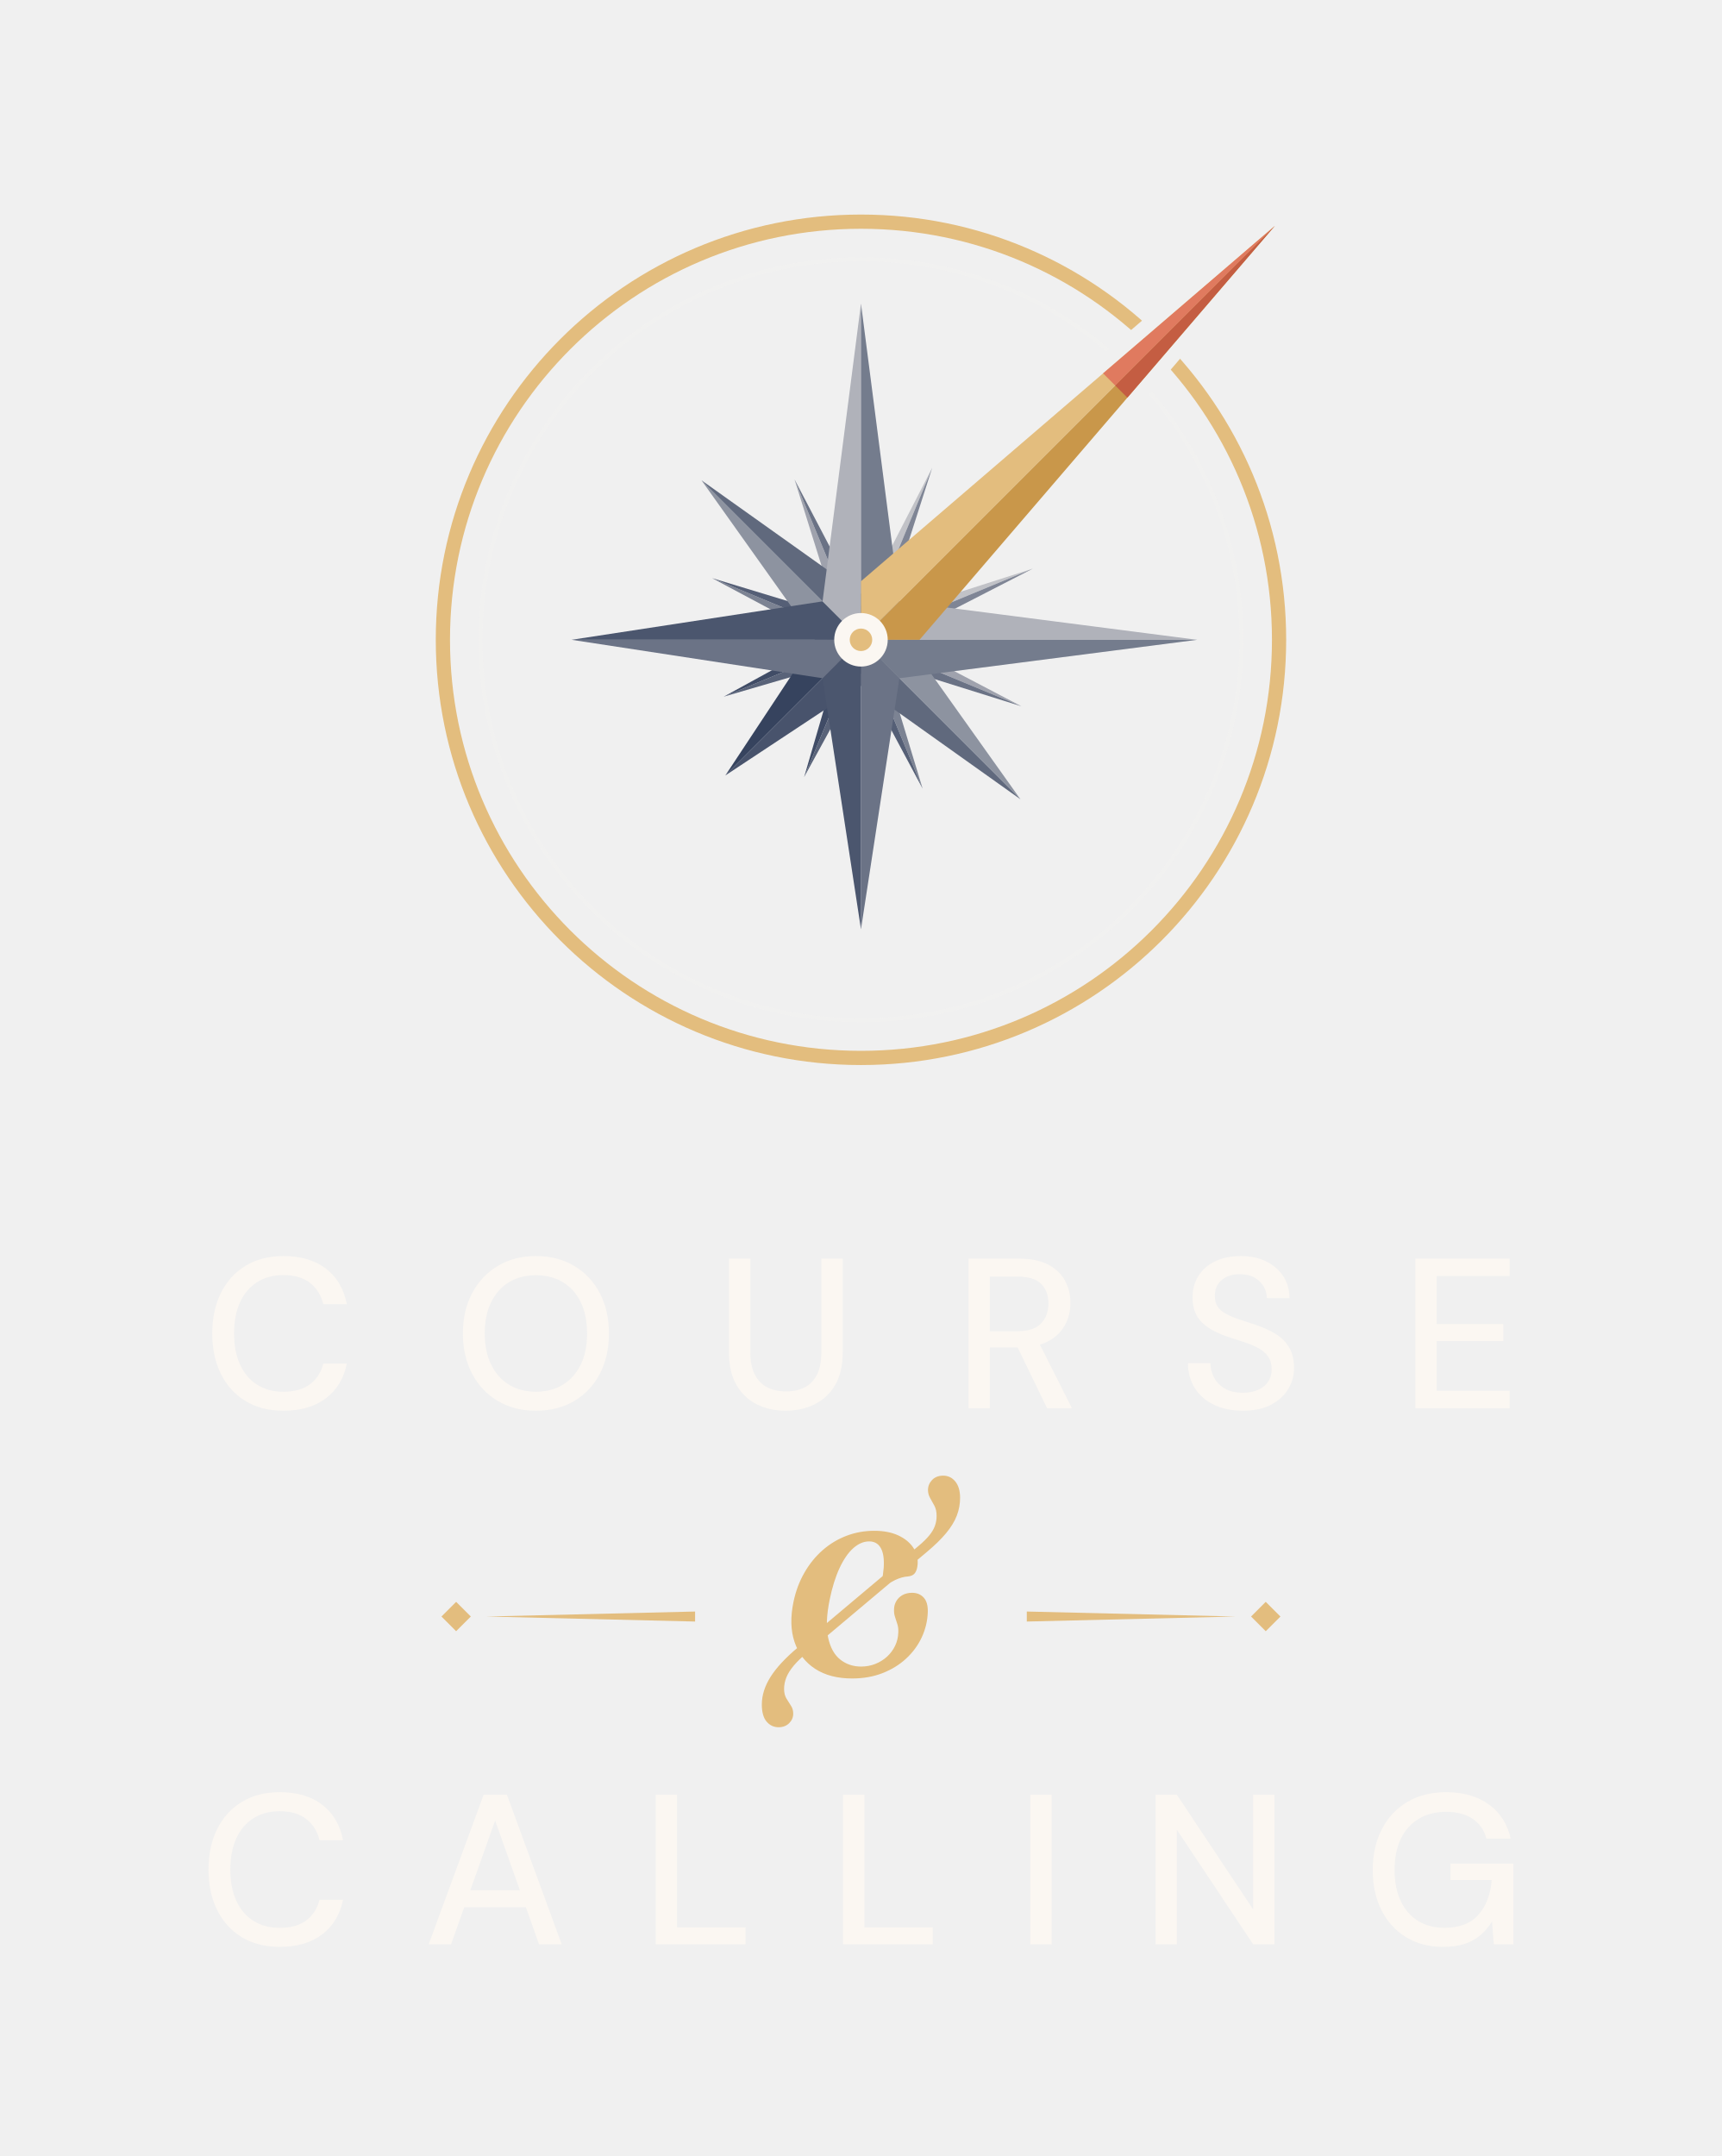
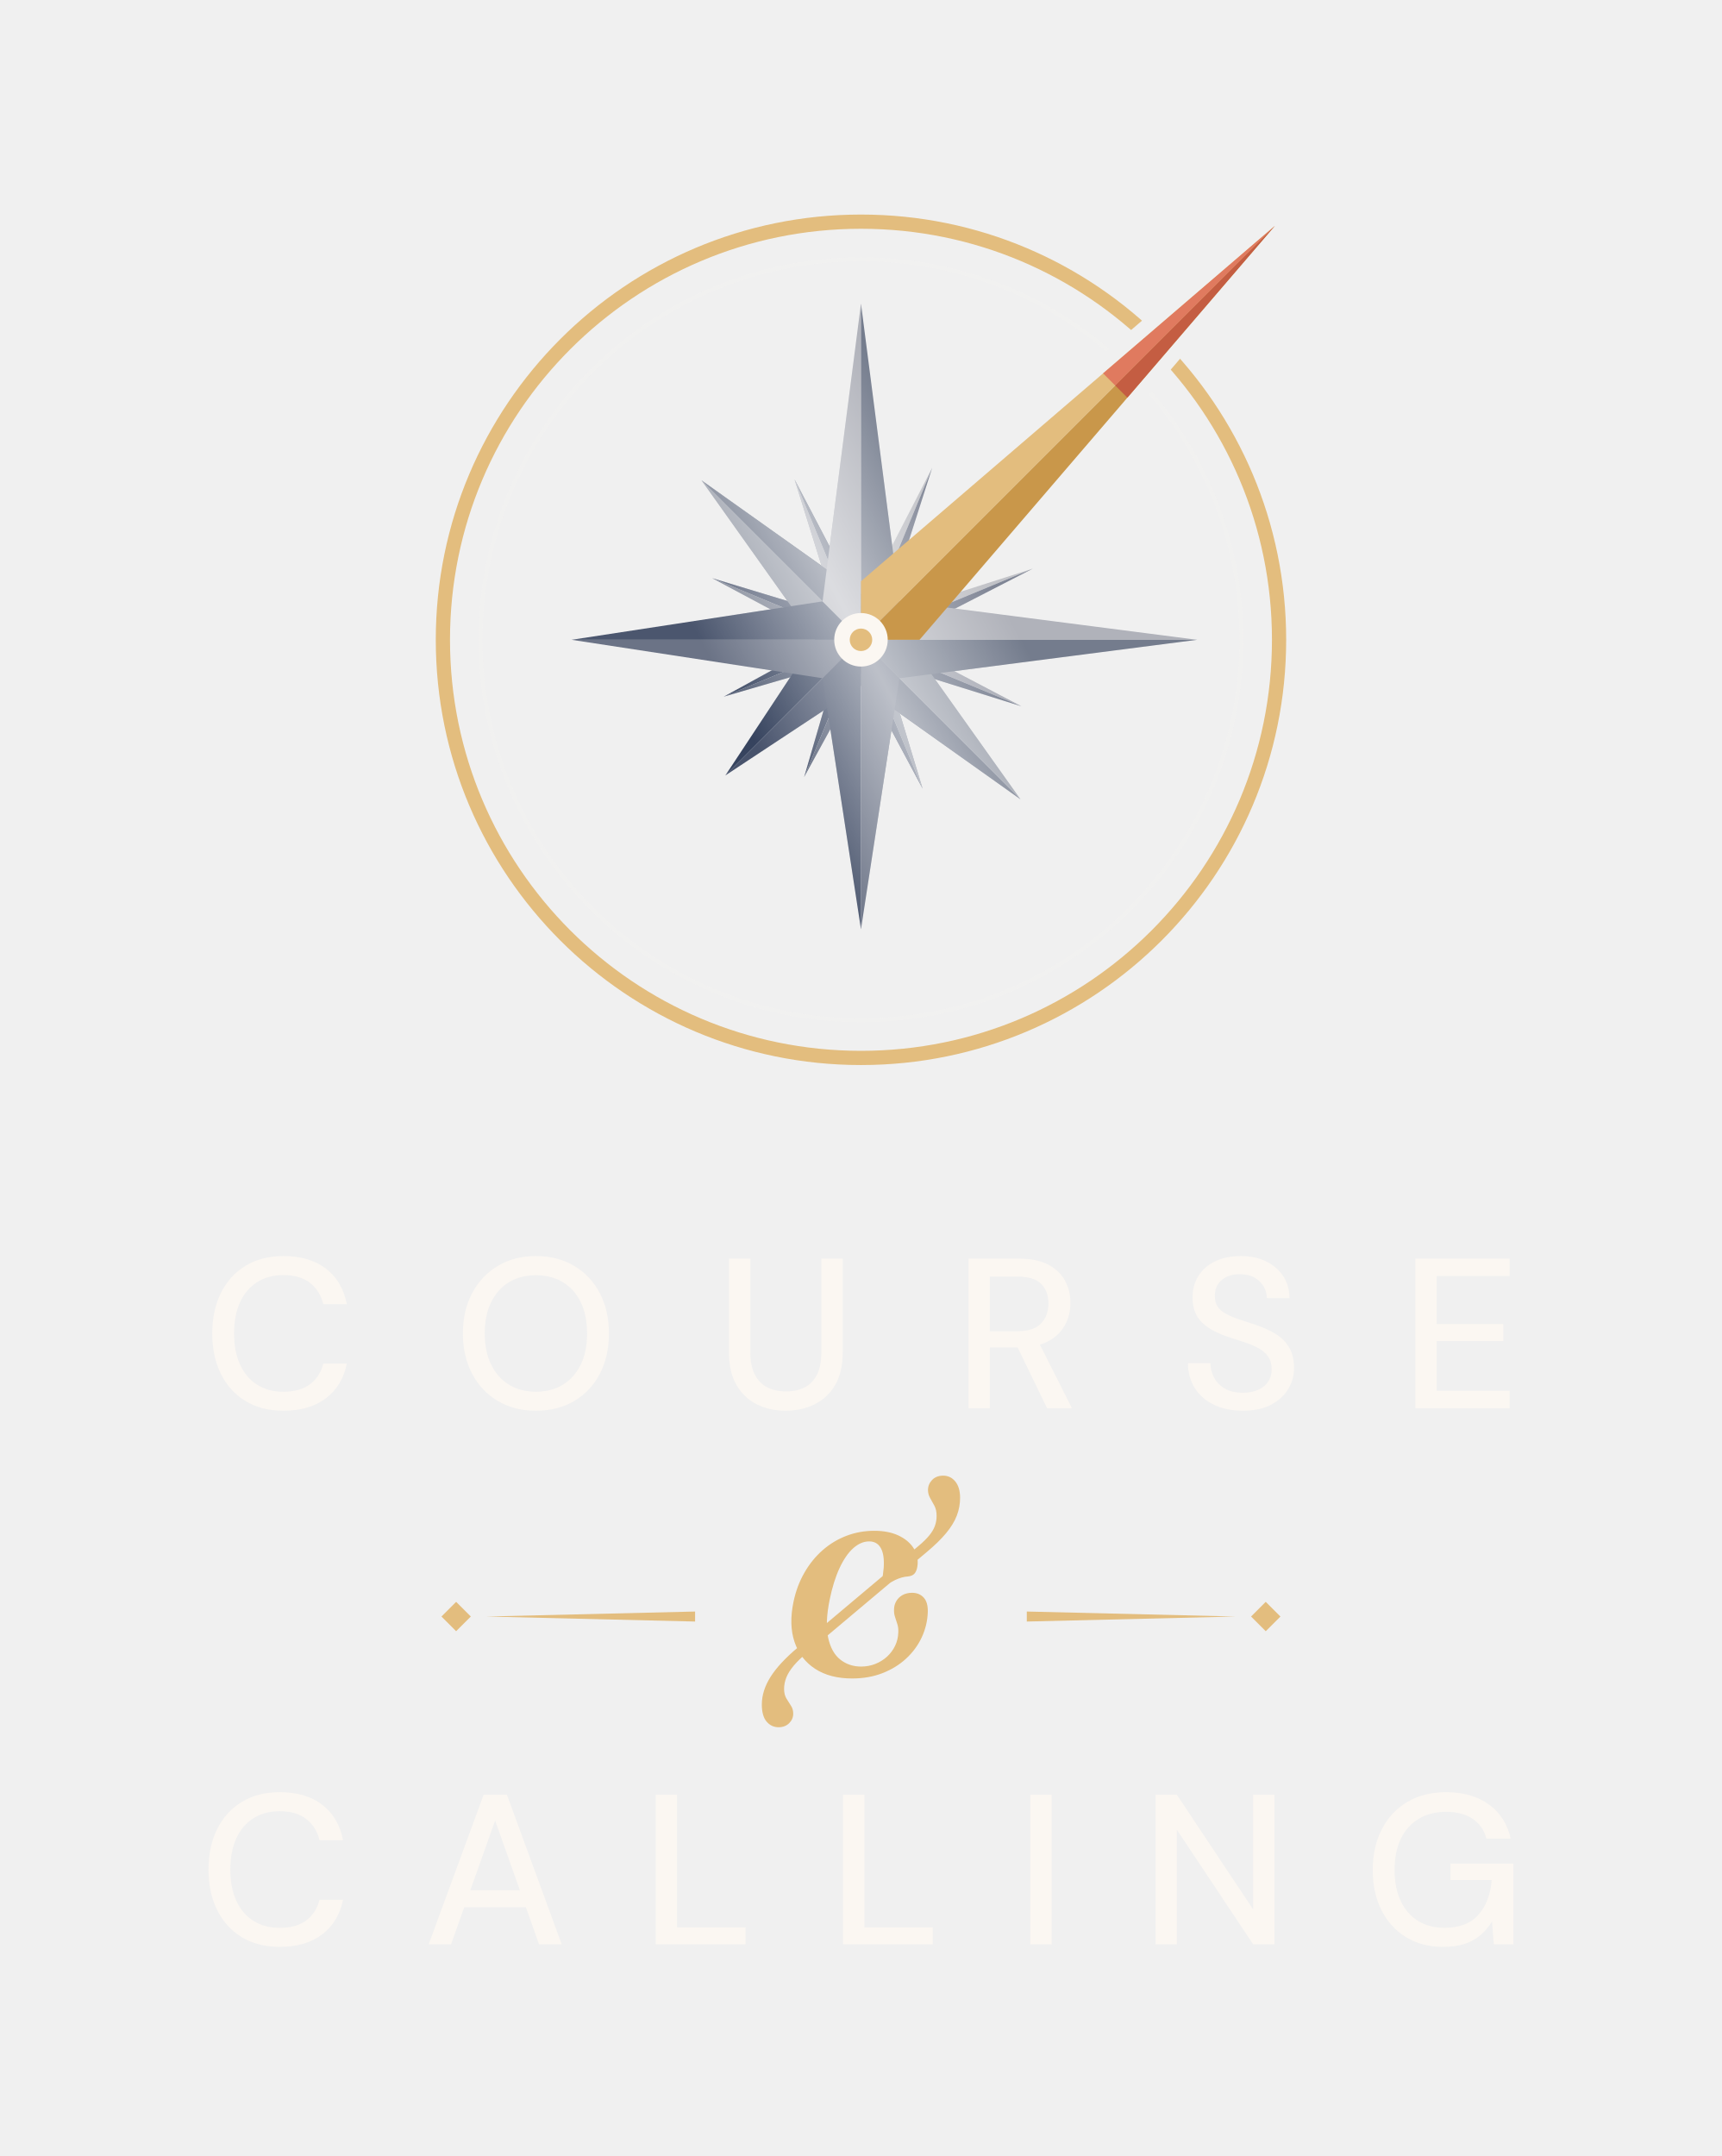
<svg xmlns="http://www.w3.org/2000/svg" viewBox="0 0 515.97 645.60" width="516" height="646">
+   <style>@keyframes ccShine{0%{transform:translateX(-150px)}65%,100%{transform:translateX(150px)}}.cc-band{animation:ccShine 3.6s ease-in-out infinite}@media (prefers-reduced-motion:reduce){.cc-band{animation:none;opacity:0}}</style>
  <g transform="translate(62.48,62.48)">
    <g transform="translate(195.51,129.03) scale(1.2528)">
      <defs>
        <mask id="ko2" maskUnits="userSpaceOnUse" x="-500" y="-500" width="1000" height="1000">
          <rect x="-500" y="-500" width="1000" height="1000" fill="#fff" />
          <path d="M98.99,-98.99 L0.00,-14.00 L0.00,0.00 L14.00,-0.00 Z" fill="#000" stroke="#000" stroke-width="7" stroke-linejoin="round" />
        </mask>
      </defs>
      <g mask="url(#ko2)">
        <circle r="100" fill="none" stroke="#E3BD7E" stroke-width="3.4" />
        <circle r="91" fill="none" stroke="#FBF7F2" stroke-width="0.9" opacity="0.16" />
      </g>
      <path d="M-13.60,32.83 L0.00,8.00 L0.00,0.00 Z" fill="#596379" />
      <path d="M-13.60,32.83 L0.00,0.00 L-5.66,5.66 Z" fill="#404C66" />
      <path d="M-32.83,13.60 L-5.66,5.66 L0.00,0.00 Z" fill="#596379" />
      <path d="M-32.83,13.60 L0.00,0.00 L-8.00,0.00 Z" fill="#404C66" />
      <path d="M14.74,35.59 L5.66,5.66 L0.00,0.00 Z" fill="#7C8393" />
      <path d="M14.74,35.59 L0.00,0.00 L0.00,8.00 Z" fill="#555F76" />
      <path d="M-35.59,-14.74 L-8.00,0.00 L0.00,0.00 Z" fill="#7C8393" />
      <path d="M-35.59,-14.74 L0.00,0.00 L-5.66,-5.66 Z" fill="#555F76" />
      <path d="M38.35,15.89 L8.00,-0.00 L0.00,0.00 Z" fill="#9FA2AD" />
      <path d="M38.35,15.89 L0.00,0.00 L5.66,5.66 Z" fill="#6A7285" />
      <path d="M-15.89,-38.35 L-5.66,-5.66 L0.00,0.00 Z" fill="#9FA2AD" />
      <path d="M-15.89,-38.35 L0.00,0.00 L-0.00,-8.00 Z" fill="#6A7285" />
      <path d="M17.03,-41.12 L0.00,-8.00 L0.00,0.00 Z" fill="#C1C2C7" />
      <path d="M17.03,-41.12 L0.00,0.00 L5.66,-5.66 Z" fill="#7F8595" />
      <path d="M41.12,-17.03 L5.66,-5.66 L0.00,0.00 Z" fill="#C1C2C7" />
      <path d="M41.12,-17.03 L0.00,0.00 L8.00,-0.00 Z" fill="#7F8595" />
      <path d="M-32.44,32.44 L0.00,11.00 L0.00,0.00 Z" fill="#48536C" />
      <path d="M-32.44,32.44 L0.00,0.00 L-11.00,0.00 Z" fill="#36435E" />
      <path d="M38.14,38.14 L11.00,-0.00 L0.00,0.00 Z" fill="#8D93A0" />
      <path d="M38.14,38.14 L0.00,0.00 L0.00,11.00 Z" fill="#60697D" />
      <path d="M-38.14,-38.14 L-11.00,0.00 L0.00,0.00 Z" fill="#8D93A0" />
      <path d="M-38.14,-38.14 L0.00,0.00 L-0.00,-11.00 Z" fill="#60697D" />
      <path d="M0.00,69.23 L9.19,9.19 L0.00,0.00 Z" fill="#6B7386" />
      <path d="M0.00,69.23 L0.00,0.00 L-9.19,9.19 Z" fill="#4B566E" />
      <path d="M-69.23,0.00 L-9.19,9.19 L0.00,0.00 Z" fill="#6B7386" />
      <path d="M-69.23,0.00 L0.00,0.00 L-9.19,-9.19 Z" fill="#4B566E" />
      <path d="M0.00,-80.41 L-9.19,-9.19 L0.00,0.00 Z" fill="#B0B2BA" />
      <path d="M0.00,-80.41 L0.00,0.00 L9.19,-9.19 Z" fill="#747C8D" />
      <path d="M80.41,-0.00 L9.19,-9.19 L0.00,0.00 Z" fill="#B0B2BA" />
      <path d="M80.41,-0.00 L0.00,0.00 L9.19,9.19 Z" fill="#747C8D" />
+       <defs>
+         <clipPath id="ccStarClip">
+           <path d="M-13.60,32.83 L0.00,8.00 L0.00,0.00 Z" />
+           <path d="M-13.60,32.83 L0.00,0.00 L-5.66,5.66 Z" />
+           <path d="M-32.83,13.60 L-5.66,5.66 L0.00,0.00 Z" />
+           <path d="M-32.83,13.60 L0.00,0.00 L-8.00,0.00 Z" />
+           <path d="M14.74,35.59 L5.66,5.66 L0.00,0.00 Z" />
+           <path d="M14.74,35.59 L0.00,0.00 L0.00,8.00 Z" />
+           <path d="M-35.59,-14.74 L-8.00,0.00 L0.00,0.00 Z" />
+           <path d="M-35.59,-14.74 L0.00,0.00 L-5.66,-5.66 Z" />
+           <path d="M38.35,15.89 L8.00,-0.00 L0.00,0.00 Z" />
+           <path d="M38.35,15.89 L0.00,0.00 L5.66,5.66 Z" />
+           <path d="M-15.89,-38.35 L-5.66,-5.66 L0.00,0.00 Z" />
+           <path d="M-15.89,-38.35 L0.00,0.00 L-0.00,-8.00 Z" />
+           <path d="M17.03,-41.12 L0.00,-8.00 L0.00,0.00 Z" />
+           <path d="M17.03,-41.12 L0.00,0.00 L5.66,-5.66 Z" />
+           <path d="M41.12,-17.03 L5.66,-5.66 L0.00,0.00 Z" />
+           <path d="M41.12,-17.03 L0.00,0.00 L8.00,-0.00 Z" />
+           <path d="M-32.44,32.44 L0.00,11.00 L0.00,0.00 Z" />
+           <path d="M-32.44,32.44 L0.00,0.00 L-11.00,0.00 Z" />
+           <path d="M38.14,38.14 L11.00,-0.00 L0.00,0.00 Z" />
+           <path d="M38.14,38.14 L0.00,0.00 L0.00,11.00 Z" />
+           <path d="M-38.14,-38.14 L-11.00,0.00 L0.00,0.00 Z" />
+           <path d="M-38.14,-38.14 L0.00,0.00 L-0.00,-11.00 Z" />
+           <path d="M0.00,69.23 L9.19,9.19 L0.00,0.00 Z" />
+           <path d="M0.00,69.23 L0.00,0.00 L-9.19,9.19 Z" />
+           <path d="M-69.23,0.00 L-9.19,9.19 L0.00,0.00 Z" />
+           <path d="M-69.23,0.00 L0.00,0.00 L-9.19,-9.19 Z" />
+           <path d="M0.00,-80.41 L-9.19,-9.19 L0.00,0.00 Z" />
+           <path d="M0.00,-80.41 L0.00,0.00 L9.19,-9.19 Z" />
+           <path d="M80.41,-0.00 L9.19,-9.19 L0.00,0.00 Z" />
+           <path d="M80.41,-0.00 L0.00,0.00 L9.19,9.19 Z" />
+         </clipPath>
+         <linearGradient id="ccShineGrad" x1="0" y1="0" x2="1" y2="0">
+           <stop offset="0" stop-color="#fff" stop-opacity="0" />
+           <stop offset=".5" stop-color="#fff" stop-opacity=".55" />
+           <stop offset="1" stop-color="#fff" stop-opacity="0" />
+         </linearGradient>
+       </defs>
+       <g class="cc-shimmer" clip-path="url(#ccStarClip)" pointer-events="none">
+         <g transform="rotate(-28)">
+           <rect class="cc-band" x="-34" y="-160" width="68" height="320" fill="url(#ccShineGrad)" />
+         </g>
+       </g>
      <path d="M98.99,-98.99 L0.00,-14.00 L0.00,0.00 Z" fill="#E3BD7E" />
      <path d="M98.99,-98.99 L0.00,0.00 L14.00,-0.00 Z" fill="#C9974A" />
      <path d="M98.99,-98.99 L57.91,-63.72 L60.81,-60.81 Z" fill="#E07A5F" />
      <path d="M98.99,-98.99 L60.81,-60.81 L63.72,-57.91 Z" fill="#C45D42" />
      <circle r="6.4" fill="#FBF7F2" />
      <circle r="2.69" fill="#E3BD7E" />
    </g>
    <g transform="translate(0,313.67)">
      <path transform="translate(1.12,45.57)" d="M21.33 0.77Q14.74 0.77 9.96 -2.14Q5.17 -5.06 2.59 -10.27Q0 -15.49 0 -22.38Q0 -29.28 2.59 -34.5Q5.17 -39.72 9.96 -42.64Q14.74 -45.57 21.33 -45.57Q29.17 -45.57 34.08 -41.8Q38.99 -38.02 40.32 -31.15H33.29Q32.31 -35.13 29.34 -37.5Q26.37 -39.87 21.31 -39.87Q16.79 -39.87 13.46 -37.76Q10.14 -35.66 8.34 -31.75Q6.54 -27.83 6.54 -22.38Q6.54 -16.93 8.34 -13.02Q10.14 -9.11 13.46 -7.02Q16.79 -4.92 21.31 -4.92Q26.37 -4.92 29.34 -7.2Q32.3 -9.47 33.28 -13.35H40.32Q38.99 -6.73 34.08 -2.98Q29.17 0.77 21.33 0.77ZM96.97 0.77Q90.5 0.77 85.58 -2.15Q80.65 -5.07 77.88 -10.28Q75.11 -15.5 75.11 -22.4Q75.11 -29.25 77.88 -34.46Q80.65 -39.68 85.58 -42.62Q90.5 -45.57 96.97 -45.57Q103.55 -45.57 108.47 -42.62Q113.4 -39.68 116.13 -34.46Q118.86 -29.25 118.86 -22.4Q118.86 -15.5 116.13 -10.28Q113.4 -5.07 108.47 -2.15Q103.55 0.77 96.97 0.77ZM96.99 -4.92Q101.59 -4.92 105.05 -7.02Q108.51 -9.13 110.42 -13.04Q112.32 -16.96 112.32 -22.4Q112.32 -27.85 110.42 -31.76Q108.51 -35.67 105.05 -37.75Q101.59 -39.83 96.99 -39.83Q92.39 -39.83 88.94 -37.75Q85.5 -35.67 83.57 -31.76Q81.65 -27.85 81.65 -22.4Q81.65 -16.96 83.57 -13.04Q85.5 -9.13 88.94 -7.02Q92.39 -4.92 96.99 -4.92ZM171.78 0.77Q167.07 0.77 163.24 -1.12Q159.41 -3.01 157.12 -6.88Q154.84 -10.75 154.84 -16.75V-44.8H161.24V-16.68Q161.24 -12.65 162.58 -10.06Q163.91 -7.46 166.32 -6.24Q168.74 -5.01 171.92 -5.01Q175.17 -5.01 177.54 -6.24Q179.9 -7.46 181.21 -10.06Q182.52 -12.65 182.52 -16.68V-44.8H188.92V-16.75Q188.92 -10.75 186.62 -6.88Q184.31 -3.01 180.43 -1.12Q176.55 0.77 171.78 0.77ZM226.61 0V-44.8H241.79Q247.09 -44.8 250.48 -43.01Q253.87 -41.22 255.51 -38.23Q257.15 -35.24 257.15 -31.49Q257.15 -27.91 255.5 -24.87Q253.85 -21.83 250.41 -20.01Q246.98 -18.19 241.58 -18.19H233.01V0H226.61ZM250.15 0 240.49 -19.93H247.55L257.59 0H250.15ZM233.01 -23.06H241.36Q246.1 -23.06 248.33 -25.37Q250.56 -27.69 250.56 -31.36Q250.56 -35.05 248.38 -37.24Q246.21 -39.42 241.31 -39.42H233.01V-23.06ZM308.81 0.77Q303.91 0.77 300.21 -0.99Q296.51 -2.75 294.46 -5.95Q292.41 -9.15 292.37 -13.46H299.11Q299.14 -11.03 300.27 -9.01Q301.4 -7 303.54 -5.81Q305.69 -4.62 308.8 -4.62Q311.5 -4.62 313.45 -5.51Q315.39 -6.4 316.42 -7.96Q317.45 -9.53 317.45 -11.56Q317.45 -13.95 316.39 -15.48Q315.32 -17 313.48 -17.99Q311.65 -18.99 309.26 -19.75Q306.87 -20.52 304.23 -21.42Q298.92 -23.19 296.33 -25.93Q293.75 -28.66 293.75 -33.1Q293.75 -36.87 295.52 -39.66Q297.29 -42.44 300.55 -44.01Q303.8 -45.57 308.18 -45.57Q312.55 -45.57 315.8 -43.97Q319.05 -42.38 320.91 -39.55Q322.76 -36.73 322.8 -32.96H316.02Q316.01 -34.71 315.11 -36.35Q314.2 -37.99 312.42 -39.06Q310.64 -40.12 308.01 -40.12Q305.81 -40.19 304.09 -39.41Q302.37 -38.64 301.39 -37.19Q300.42 -35.74 300.42 -33.64Q300.42 -31.64 301.3 -30.37Q302.18 -29.1 303.84 -28.22Q305.49 -27.34 307.71 -26.6Q309.93 -25.87 312.61 -24.98Q315.91 -23.88 318.52 -22.31Q321.13 -20.74 322.64 -18.28Q324.15 -15.83 324.15 -11.96Q324.15 -8.65 322.42 -5.75Q320.68 -2.85 317.29 -1.04Q313.9 0.77 308.81 0.77ZM360.51 0V-44.8H388.77V-39.58H366.91V-25.19H386.85V-20.09H366.91V-5.22H388.77V0H360.51Z" fill="#FBF7F2" />
      <path transform="translate(165.80,125.78)" d="M10.85 -8.56 47.05 -39.01Q48.96 -40.61 50.13 -42.03Q51.31 -43.45 51.84 -44.88Q52.38 -46.32 52.37 -47.92Q52.38 -49.68 51.74 -50.92Q51.09 -52.16 50.45 -53.25Q49.81 -54.35 49.79 -55.66Q49.79 -57.41 51.02 -58.69Q52.24 -59.97 54.31 -59.99Q56.52 -60 57.96 -58.26Q59.39 -56.52 59.41 -53.45Q59.43 -50.63 58.43 -48.02Q57.43 -45.42 55.23 -42.77Q53.03 -40.11 49.4 -37.08L13.72 -7.08Q11.09 -4.89 9.54 -3.04Q8 -1.18 7.34 0.49Q6.68 2.16 6.67 3.88Q6.67 5.58 7.35 6.75Q8.04 7.91 8.73 8.94Q9.41 9.97 9.41 11.3Q9.42 12.94 8.21 14.16Q6.99 15.37 5.09 15.39Q2.88 15.41 1.44 13.71Q-0 12.02 0 8.58Q0 4.43 2.63 0.27Q5.26 -3.88 10.85 -8.56ZM40.89 -12.95Q40.97 -14.4 40.61 -15.5Q40.26 -16.59 39.91 -17.66Q39.55 -18.72 39.62 -20.04Q39.66 -21.33 40.32 -22.44Q40.97 -23.54 42.17 -24.22Q43.38 -24.89 45.02 -24.89Q47.18 -24.89 48.5 -23.46Q49.82 -22.04 49.73 -19.09Q49.59 -15.13 47.92 -11.55Q46.25 -7.96 43.25 -5.19Q40.26 -2.42 36.16 -0.82Q32.07 0.78 27.06 0.78Q20.42 0.78 15.98 -2.11Q11.53 -5 9.79 -10.19Q8.06 -15.37 9.5 -22.23Q10.51 -27.02 12.76 -30.92Q15 -34.83 18.2 -37.64Q21.4 -40.45 25.35 -41.96Q29.29 -43.47 33.71 -43.47Q37.84 -43.47 40.81 -42.12Q43.78 -40.76 45.33 -38.49Q46.88 -36.21 46.69 -33.46Q46.56 -31.74 45.9 -30.83Q45.25 -29.92 43.79 -29.79Q41.98 -29.68 39.96 -28.72Q37.95 -27.77 35.03 -25.37Q35.57 -26.89 35.95 -28.5Q36.32 -30.11 36.52 -32.36Q36.78 -36.31 35.65 -38.3Q34.52 -40.29 32.17 -40.29Q29.68 -40.29 27.39 -38.25Q25.11 -36.21 23.29 -32.3Q21.47 -28.4 20.32 -22.79Q18.91 -15.84 19.88 -11.41Q20.85 -6.99 23.5 -4.89Q26.15 -2.79 29.75 -2.79Q32.02 -2.79 34.01 -3.58Q35.99 -4.37 37.52 -5.76Q39.04 -7.16 39.93 -9Q40.82 -10.84 40.89 -12.95Z" fill="#E3BD7E" />
      <path transform="translate(0.00,206.20)" d="M21.33 0.77Q14.74 0.77 9.96 -2.14Q5.17 -5.06 2.59 -10.27Q0 -15.49 0 -22.38Q0 -29.28 2.59 -34.5Q5.17 -39.72 9.96 -42.64Q14.74 -45.57 21.33 -45.57Q29.17 -45.57 34.08 -41.8Q38.99 -38.02 40.32 -31.15H33.29Q32.31 -35.13 29.34 -37.5Q26.37 -39.87 21.31 -39.87Q16.79 -39.87 13.46 -37.76Q10.14 -35.66 8.34 -31.75Q6.54 -27.83 6.54 -22.38Q6.54 -16.93 8.34 -13.02Q10.14 -9.11 13.46 -7.02Q16.79 -4.92 21.31 -4.92Q26.37 -4.92 29.34 -7.2Q32.3 -9.47 33.28 -13.35H40.32Q38.99 -6.73 34.08 -2.98Q29.17 0.77 21.33 0.77ZM65.98 0 82.44 -44.8H89.42L105.83 0H99.04L85.89 -37.09L72.68 0H65.98ZM73.42 -11.1 75.2 -16.2H96.27L98.03 -11.1H73.42ZM134.01 0V-44.8H140.41V-5.05H160.9V0H134.01ZM190.14 0V-44.8H196.54V-5.05H217.03V0H190.14ZM246.27 0V-44.8H252.67V0H246.27ZM283.77 0V-44.8H290.17L313.02 -10.45V-44.8H319.42V0H313.02L290.17 -34.32V0H283.77ZM369.89 0.77Q363.6 0.77 358.86 -2.13Q354.11 -5.02 351.49 -10.19Q348.86 -15.37 348.86 -22.27Q348.86 -29.13 351.54 -34.38Q354.21 -39.64 359.16 -42.61Q364.1 -45.57 370.86 -45.57Q378.53 -45.57 383.64 -41.9Q388.75 -38.23 390.19 -31.68H382.9Q381.98 -35.39 378.88 -37.54Q375.79 -39.69 370.85 -39.69Q366.1 -39.69 362.61 -37.58Q359.12 -35.47 357.26 -31.57Q355.4 -27.67 355.4 -22.25Q355.4 -16.83 357.27 -12.92Q359.13 -9.02 362.5 -6.97Q365.87 -4.93 370.3 -4.93Q377.07 -4.93 380.52 -8.83Q383.97 -12.73 384.51 -19.26H372.18V-24.19H391.01V0H385.13L384.61 -6.83Q383.07 -4.38 381.06 -2.68Q379.04 -0.97 376.33 -0.1Q373.61 0.77 369.89 0.77Z" fill="#FBF7F2" />
      <path d="M145.8,106.5 L83.2,108.0 L145.8,109.5 Z" fill="#E3BD7E" />
      <path d="M69.8,108.0 L74.2,103.6 L78.6,108.0 L74.2,112.4 Z" fill="#E3BD7E" />
      <path d="M245.2,106.5 L307.8,108.0 L245.2,109.5 Z" fill="#E3BD7E" />
      <path d="M312.4,108.0 L316.8,103.6 L321.2,108.0 L316.8,112.4 Z" fill="#E3BD7E" />
    </g>
  </g>
</svg>
